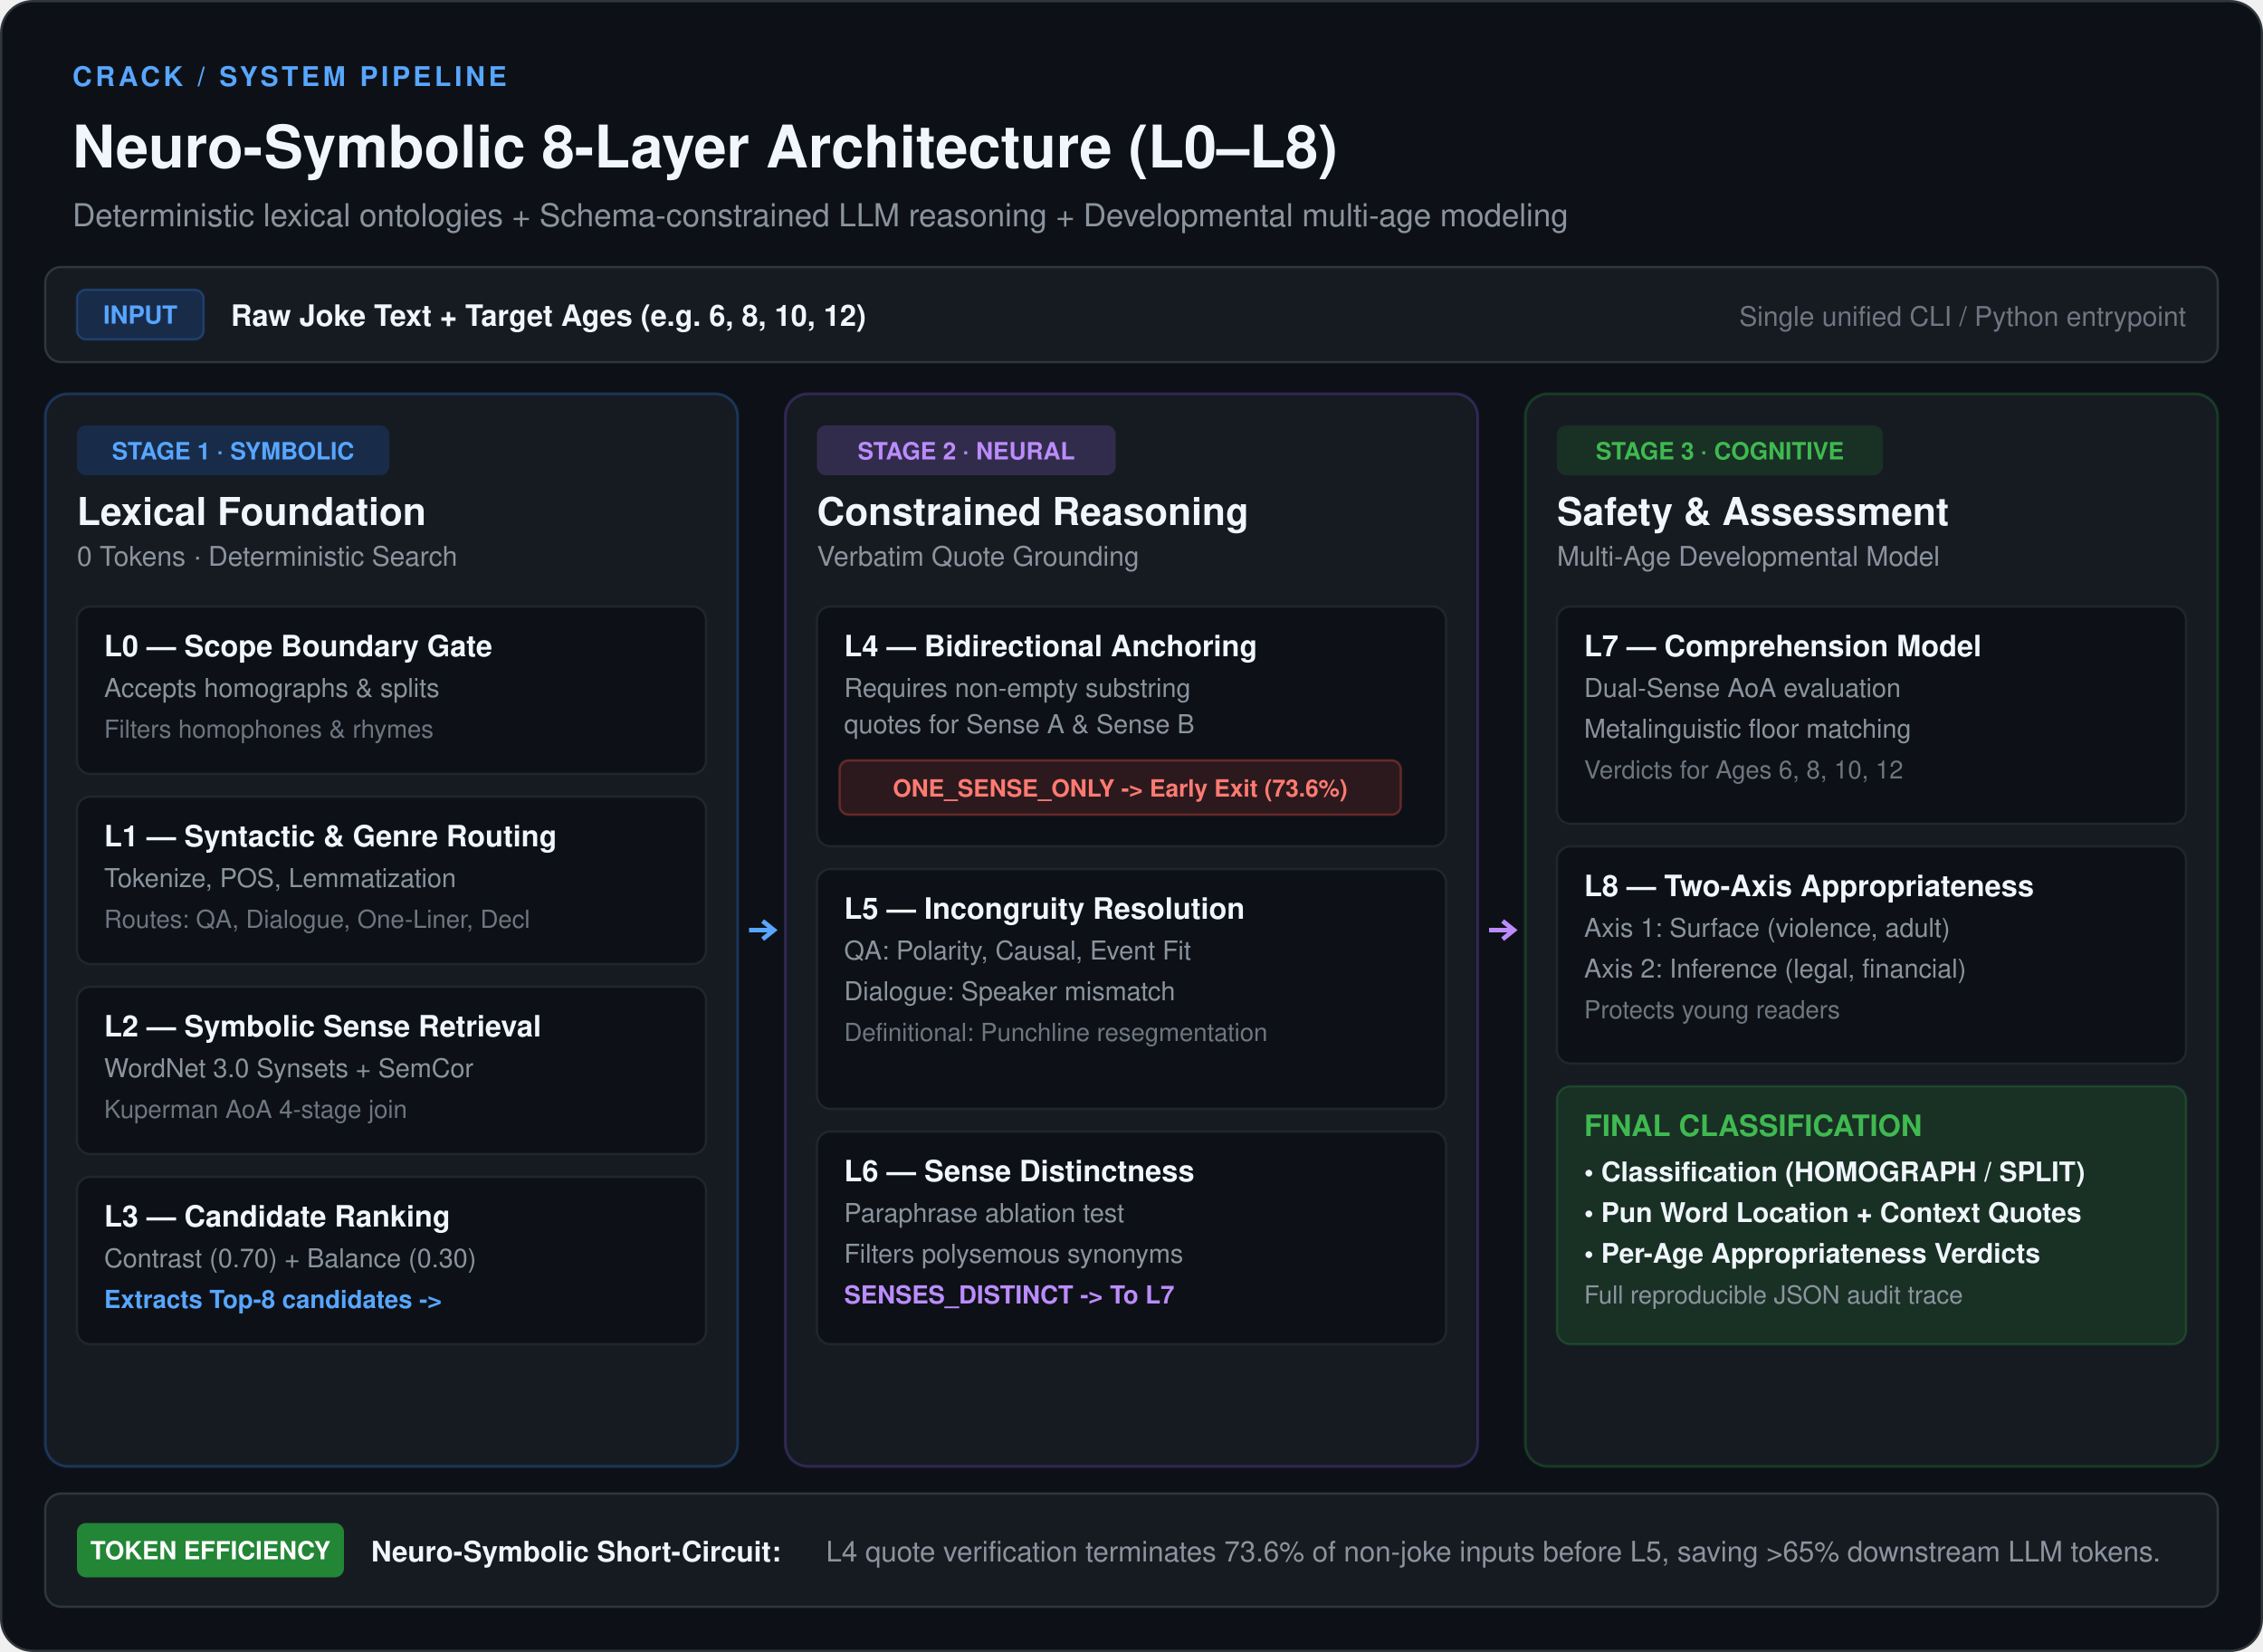
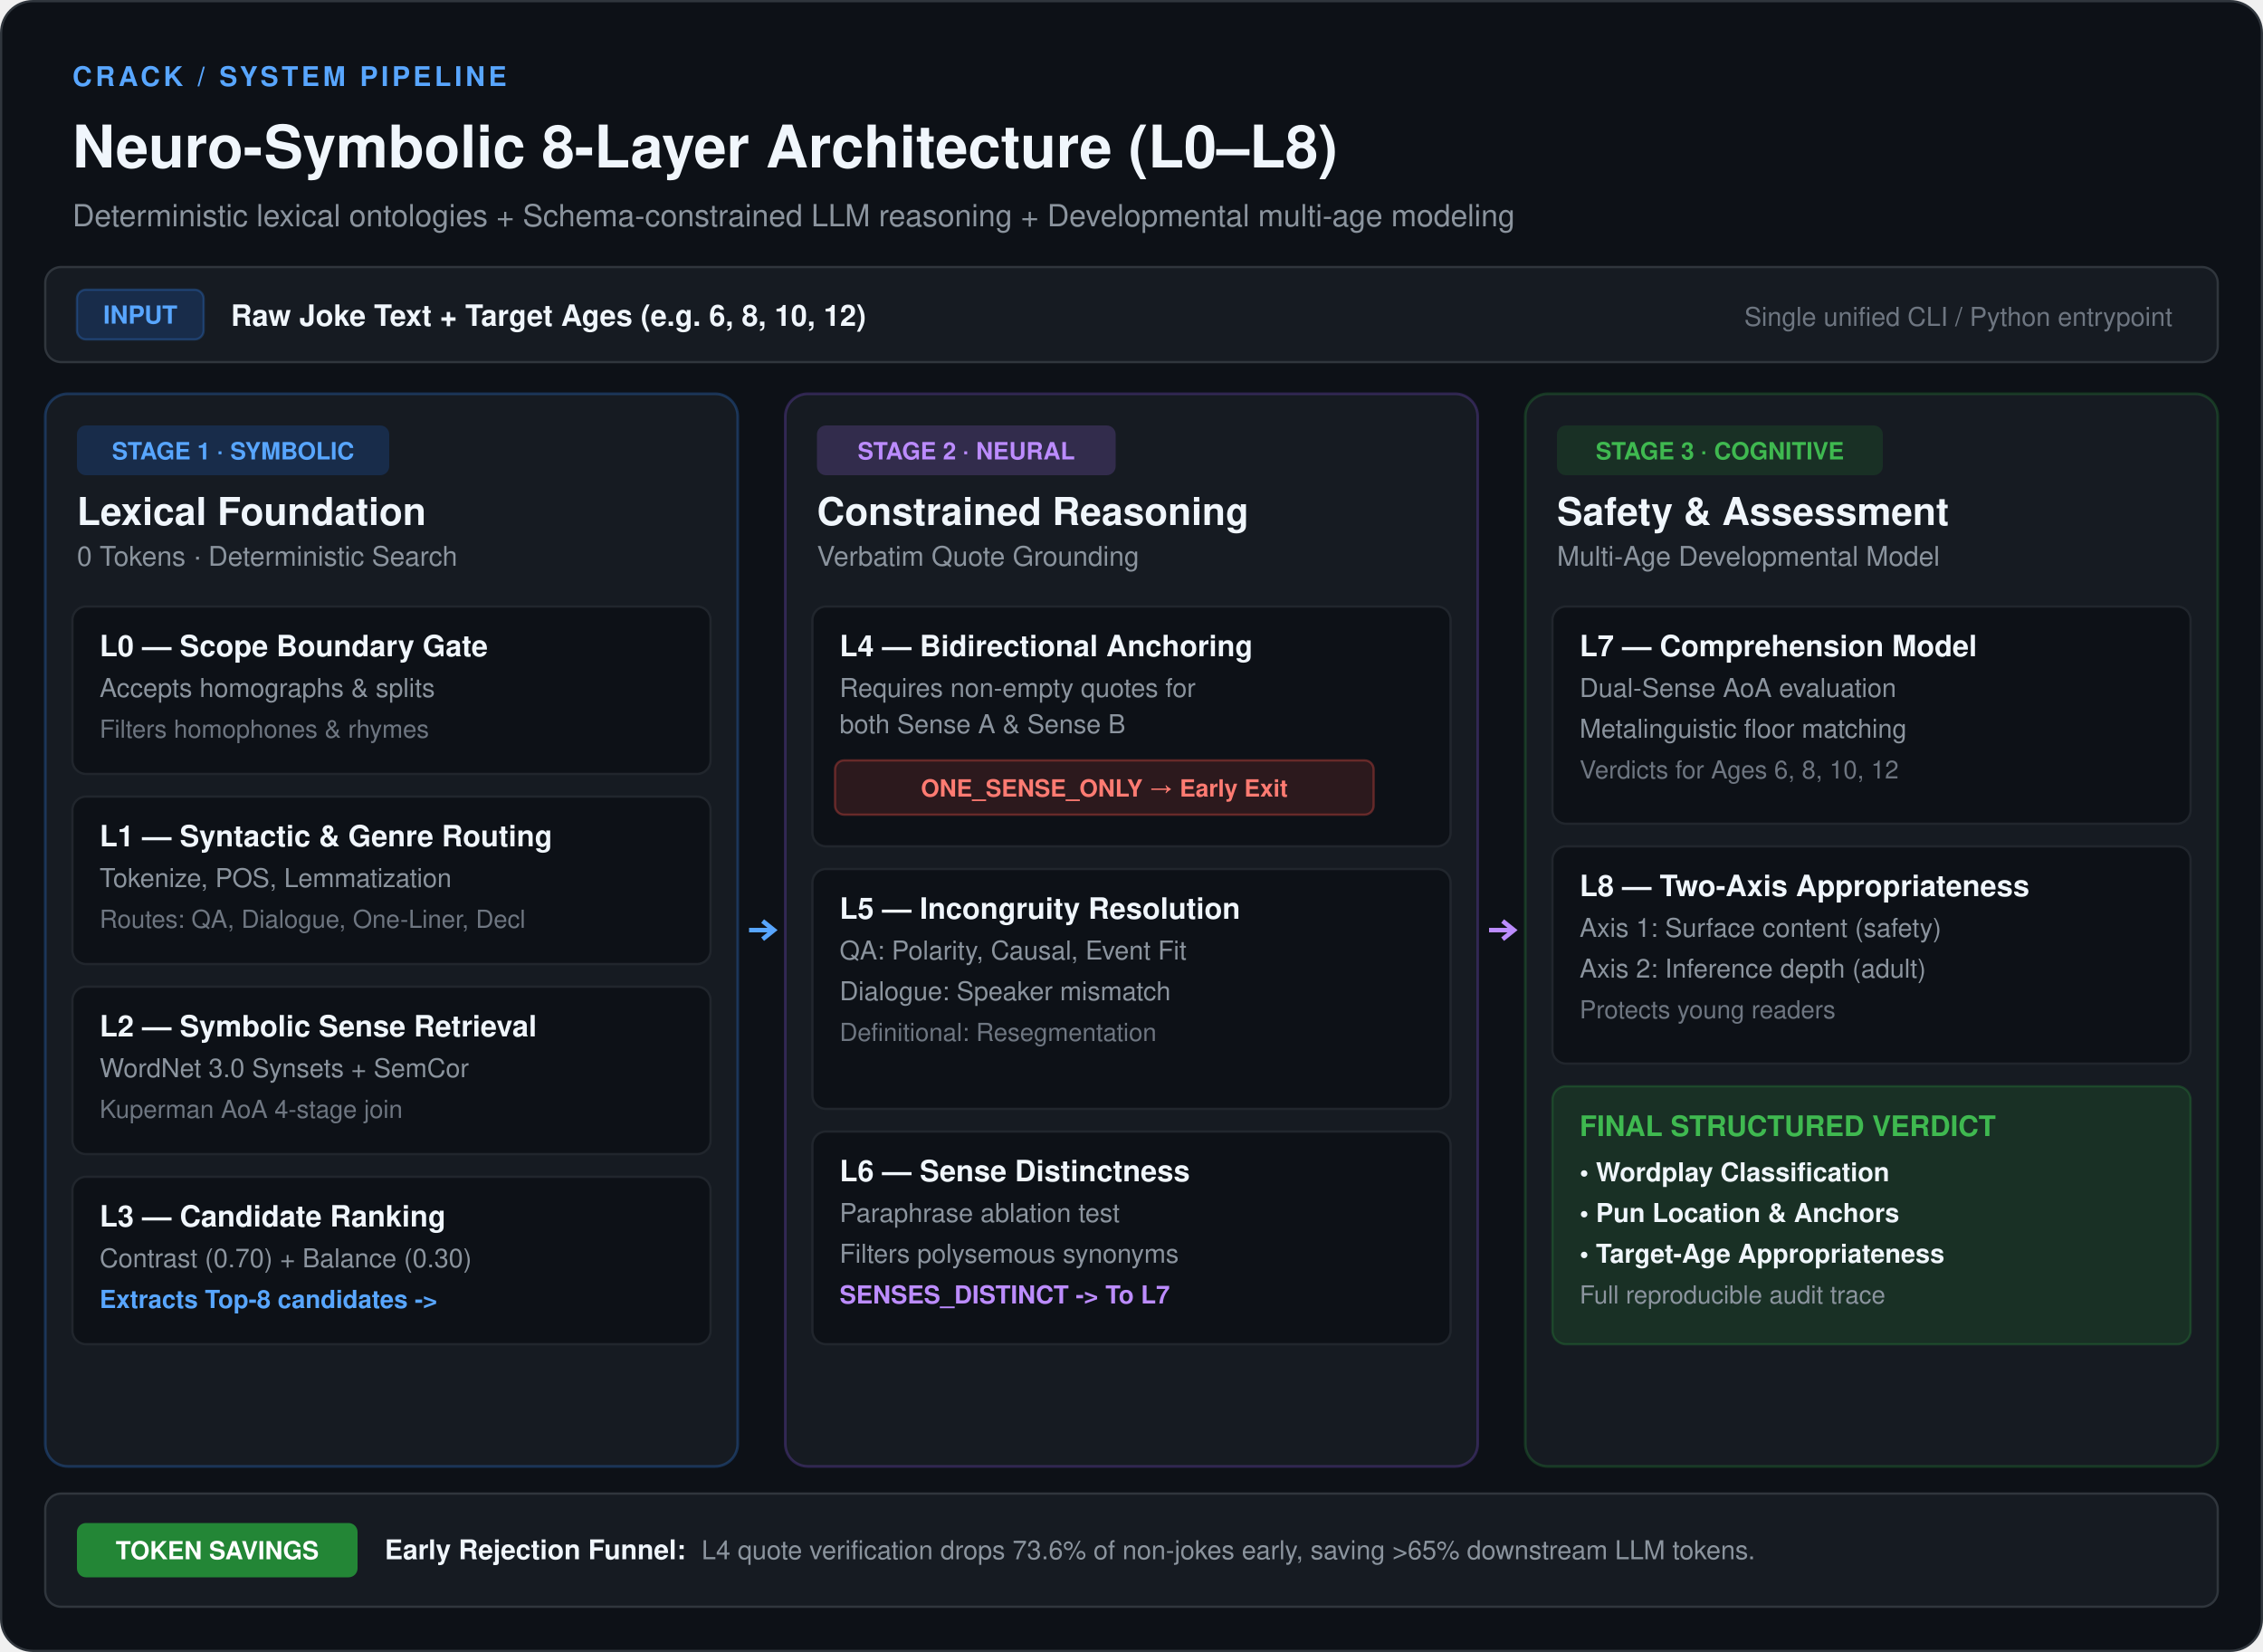
<svg xmlns="http://www.w3.org/2000/svg" width="1000" height="730" viewBox="0 0 1000 730" role="img" aria-labelledby="arch-title arch-desc">
  <rect x="0.5" y="0.5" width="999" height="729" rx="14" fill="#0d1117" stroke="#30363d" />
  <g font-family="-apple-system, BlinkMacSystemFont, 'Segoe UI', Helvetica, Arial, sans-serif" font-variant-numeric="tabular-nums">
    <text x="32" y="38" fill="#58a6ff" font-size="12" font-weight="700" text-anchor="start" letter-spacing="1.5">CRACK  /  SYSTEM PIPELINE</text>
    <text x="32" y="74" fill="#f0f6fc" font-size="26" font-weight="700" text-anchor="start">Neuro-Symbolic 8-Layer Architecture (L0–L8)</text>
-     <text x="32" y="100" fill="#8b949e" font-size="14" font-weight="400" text-anchor="start">Deterministic lexical ontologies + Schema-constrained LLM reasoning + Developmental multi-age modeling</text>
+     <text x="32" y="100" fill="#8b949e" font-size="13.5" font-weight="400" text-anchor="start">Deterministic lexical ontologies + Schema-constrained LLM reasoning + Developmental multi-age modeling</text>
    <g transform="translate(20, 118)">
      <rect x="0" y="0" width="960" height="42" rx="7" fill="#161b22" stroke="#30363d" />
      <rect x="14" y="10" width="56" height="22" rx="4" fill="#1f6feb33" stroke="#388bfd44" />
      <text x="42" y="25" fill="#58a6ff" font-size="11" font-weight="700" text-anchor="middle">INPUT</text>
      <text x="82" y="26" fill="#f0f6fc" font-size="13" font-weight="600">Raw Joke Text + Target Ages (e.g. 6, 8, 10, 12)</text>
-       <text x="946" y="26" fill="#6e7681" font-size="12" text-anchor="end">Single unified CLI / Python entrypoint</text>
+       <text x="940" y="26" fill="#6e7681" font-size="11.5" text-anchor="end">Single unified CLI / Python entrypoint</text>
    </g>
    <g transform="translate(20, 174)">
      <rect x="0" y="0" width="306" height="474" rx="10" fill="#161b22" stroke="#388bfd44" stroke-width="1.2" />
      <rect x="14" y="14" width="138" height="22" rx="4" fill="#1f6feb33" />
      <text x="83" y="29" fill="#58a6ff" font-size="10.5" font-weight="700" text-anchor="middle">STAGE 1 · SYMBOLIC</text>
      <text x="14" y="58" fill="#f0f6fc" font-size="17" font-weight="700">Lexical Foundation</text>
      <text x="14" y="76" fill="#8b949e" font-size="12">0 Tokens · Deterministic Search</text>
-       <rect x="14" y="94" width="278" height="74" rx="6" fill="#0d1117" stroke="#21262d" />
-       <text x="26" y="116" fill="#f0f6fc" font-size="13" font-weight="700">L0 — Scope Boundary Gate</text>
-       <text x="26" y="134" fill="#8b949e" font-size="11.5">Accepts homographs &amp; splits</text>
-       <text x="26" y="152" fill="#6e7681" font-size="11">Filters homophones &amp; rhymes</text>
-       <rect x="14" y="178" width="278" height="74" rx="6" fill="#0d1117" stroke="#21262d" />
-       <text x="26" y="200" fill="#f0f6fc" font-size="13" font-weight="700">L1 — Syntactic &amp; Genre Routing</text>
-       <text x="26" y="218" fill="#8b949e" font-size="11.5">Tokenize, POS, Lemmatization</text>
-       <text x="26" y="236" fill="#6e7681" font-size="11">Routes: QA, Dialogue, One-Liner, Decl</text>
-       <rect x="14" y="262" width="278" height="74" rx="6" fill="#0d1117" stroke="#21262d" />
-       <text x="26" y="284" fill="#f0f6fc" font-size="13" font-weight="700">L2 — Symbolic Sense Retrieval</text>
-       <text x="26" y="302" fill="#8b949e" font-size="11.5">WordNet 3.0 Synsets + SemCor</text>
-       <text x="26" y="320" fill="#6e7681" font-size="11">Kuperman AoA 4-stage join</text>
-       <rect x="14" y="346" width="278" height="74" rx="6" fill="#0d1117" stroke="#21262d" />
-       <text x="26" y="368" fill="#f0f6fc" font-size="13" font-weight="700">L3 — Candidate Ranking</text>
-       <text x="26" y="386" fill="#8b949e" font-size="11.5">Contrast (0.70) + Balance (0.30)</text>
-       <text x="26" y="404" fill="#58a6ff" font-size="11" font-weight="600">Extracts Top-8 candidates -&gt;</text>
+       <rect x="12" y="94" width="282" height="74" rx="6" fill="#0d1117" stroke="#21262d" />
+       <text x="24" y="116" fill="#f0f6fc" font-size="13" font-weight="700">L0 — Scope Boundary Gate</text>
+       <text x="24" y="134" fill="#8b949e" font-size="11.5">Accepts homographs &amp; splits</text>
+       <text x="24" y="152" fill="#6e7681" font-size="11">Filters homophones &amp; rhymes</text>
+       <rect x="12" y="178" width="282" height="74" rx="6" fill="#0d1117" stroke="#21262d" />
+       <text x="24" y="200" fill="#f0f6fc" font-size="13" font-weight="700">L1 — Syntactic &amp; Genre Routing</text>
+       <text x="24" y="218" fill="#8b949e" font-size="11.5">Tokenize, POS, Lemmatization</text>
+       <text x="24" y="236" fill="#6e7681" font-size="11">Routes: QA, Dialogue, One-Liner, Decl</text>
+       <rect x="12" y="262" width="282" height="74" rx="6" fill="#0d1117" stroke="#21262d" />
+       <text x="24" y="284" fill="#f0f6fc" font-size="13" font-weight="700">L2 — Symbolic Sense Retrieval</text>
+       <text x="24" y="302" fill="#8b949e" font-size="11.5">WordNet 3.0 Synsets + SemCor</text>
+       <text x="24" y="320" fill="#6e7681" font-size="11">Kuperman AoA 4-stage join</text>
+       <rect x="12" y="346" width="282" height="74" rx="6" fill="#0d1117" stroke="#21262d" />
+       <text x="24" y="368" fill="#f0f6fc" font-size="13" font-weight="700">L3 — Candidate Ranking</text>
+       <text x="24" y="386" fill="#8b949e" font-size="11.5">Contrast (0.70) + Balance (0.30)</text>
+       <text x="24" y="404" fill="#58a6ff" font-size="11" font-weight="600">Extracts Top-8 candidates -&gt;</text>
    </g>
    <path d="M331 411 H342 M337 407 L342 411 L337 415" stroke="#58a6ff" stroke-width="2" fill="none" />
    <g transform="translate(347, 174)">
      <rect x="0" y="0" width="306" height="474" rx="10" fill="#161b22" stroke="#8957e544" stroke-width="1.2" />
      <rect x="14" y="14" width="132" height="22" rx="4" fill="#a371f733" />
      <text x="80" y="29" fill="#bc8cff" font-size="10.5" font-weight="700" text-anchor="middle">STAGE 2 · NEURAL</text>
      <text x="14" y="58" fill="#f0f6fc" font-size="17" font-weight="700">Constrained Reasoning</text>
      <text x="14" y="76" fill="#8b949e" font-size="12">Verbatim Quote Grounding</text>
-       <rect x="14" y="94" width="278" height="106" rx="6" fill="#0d1117" stroke="#21262d" />
-       <text x="26" y="116" fill="#f0f6fc" font-size="13" font-weight="700">L4 — Bidirectional Anchoring</text>
-       <text x="26" y="134" fill="#8b949e" font-size="11.5">Requires non-empty substring</text>
-       <text x="26" y="150" fill="#8b949e" font-size="11.5">quotes for Sense A &amp; Sense B</text>
-       <rect x="24" y="162" width="248" height="24" rx="4" fill="#f8514922" stroke="#f8514955" />
-       <text x="148" y="178" fill="#ff7b72" font-size="10.5" font-weight="700" text-anchor="middle">ONE_SENSE_ONLY -&gt; Early Exit (73.6%)</text>
-       <rect x="14" y="210" width="278" height="106" rx="6" fill="#0d1117" stroke="#21262d" />
-       <text x="26" y="232" fill="#f0f6fc" font-size="13" font-weight="700">L5 — Incongruity Resolution</text>
-       <text x="26" y="250" fill="#8b949e" font-size="11.5">QA: Polarity, Causal, Event Fit</text>
-       <text x="26" y="268" fill="#8b949e" font-size="11.5">Dialogue: Speaker mismatch</text>
-       <text x="26" y="286" fill="#6e7681" font-size="11">Definitional: Punchline resegmentation</text>
-       <rect x="14" y="326" width="278" height="94" rx="6" fill="#0d1117" stroke="#21262d" />
-       <text x="26" y="348" fill="#f0f6fc" font-size="13" font-weight="700">L6 — Sense Distinctness</text>
-       <text x="26" y="366" fill="#8b949e" font-size="11.5">Paraphrase ablation test</text>
-       <text x="26" y="384" fill="#8b949e" font-size="11.5">Filters polysemous synonyms</text>
-       <text x="26" y="402" fill="#bc8cff" font-size="11" font-weight="600">SENSES_DISTINCT -&gt; To L7</text>
+       <rect x="12" y="94" width="282" height="106" rx="6" fill="#0d1117" stroke="#21262d" />
+       <text x="24" y="116" fill="#f0f6fc" font-size="13" font-weight="700">L4 — Bidirectional Anchoring</text>
+       <text x="24" y="134" fill="#8b949e" font-size="11.5">Requires non-empty quotes for</text>
+       <text x="24" y="150" fill="#8b949e" font-size="11.5">both Sense A &amp; Sense B</text>
+       <rect x="22" y="162" width="238" height="24" rx="4" fill="#f8514922" stroke="#f8514955" />
+       <text x="141" y="178" fill="#ff7b72" font-size="10.5" font-weight="700" text-anchor="middle">ONE_SENSE_ONLY → Early Exit</text>
+       <rect x="12" y="210" width="282" height="106" rx="6" fill="#0d1117" stroke="#21262d" />
+       <text x="24" y="232" fill="#f0f6fc" font-size="13" font-weight="700">L5 — Incongruity Resolution</text>
+       <text x="24" y="250" fill="#8b949e" font-size="11.5">QA: Polarity, Causal, Event Fit</text>
+       <text x="24" y="268" fill="#8b949e" font-size="11.5">Dialogue: Speaker mismatch</text>
+       <text x="24" y="286" fill="#6e7681" font-size="11">Definitional: Resegmentation</text>
+       <rect x="12" y="326" width="282" height="94" rx="6" fill="#0d1117" stroke="#21262d" />
+       <text x="24" y="348" fill="#f0f6fc" font-size="13" font-weight="700">L6 — Sense Distinctness</text>
+       <text x="24" y="366" fill="#8b949e" font-size="11.5">Paraphrase ablation test</text>
+       <text x="24" y="384" fill="#8b949e" font-size="11.5">Filters polysemous synonyms</text>
+       <text x="24" y="402" fill="#bc8cff" font-size="11" font-weight="600">SENSES_DISTINCT -&gt; To L7</text>
    </g>
    <path d="M658 411 H669 M664 407 L669 411 L664 415" stroke="#bc8cff" stroke-width="2" fill="none" />
    <g transform="translate(674, 174)">
      <rect x="0" y="0" width="306" height="474" rx="10" fill="#161b22" stroke="#2ea04344" stroke-width="1.2" />
      <rect x="14" y="14" width="144" height="22" rx="4" fill="#23863633" />
      <text x="86" y="29" fill="#3fb950" font-size="10.5" font-weight="700" text-anchor="middle">STAGE 3 · COGNITIVE</text>
      <text x="14" y="58" fill="#f0f6fc" font-size="17" font-weight="700">Safety &amp; Assessment</text>
      <text x="14" y="76" fill="#8b949e" font-size="12">Multi-Age Developmental Model</text>
-       <rect x="14" y="94" width="278" height="96" rx="6" fill="#0d1117" stroke="#21262d" />
-       <text x="26" y="116" fill="#f0f6fc" font-size="13" font-weight="700">L7 — Comprehension Model</text>
-       <text x="26" y="134" fill="#8b949e" font-size="11.5">Dual-Sense AoA evaluation</text>
-       <text x="26" y="152" fill="#8b949e" font-size="11.5">Metalinguistic floor matching</text>
-       <text x="26" y="170" fill="#6e7681" font-size="11">Verdicts for Ages 6, 8, 10, 12</text>
-       <rect x="14" y="200" width="278" height="96" rx="6" fill="#0d1117" stroke="#21262d" />
-       <text x="26" y="222" fill="#f0f6fc" font-size="13" font-weight="700">L8 — Two-Axis Appropriateness</text>
-       <text x="26" y="240" fill="#8b949e" font-size="11.5">Axis 1: Surface (violence, adult)</text>
-       <text x="26" y="258" fill="#8b949e" font-size="11.5">Axis 2: Inference (legal, financial)</text>
-       <text x="26" y="276" fill="#6e7681" font-size="11">Protects young readers</text>
-       <rect x="14" y="306" width="278" height="114" rx="6" fill="#23863633" stroke="#2ea04344" />
-       <text x="26" y="328" fill="#3fb950" font-size="13" font-weight="700">FINAL CLASSIFICATION</text>
-       <text x="26" y="348" fill="#f0f6fc" font-size="12" font-weight="600">• Classification (HOMOGRAPH / SPLIT)</text>
-       <text x="26" y="366" fill="#f0f6fc" font-size="12" font-weight="600">• Pun Word Location + Context Quotes</text>
-       <text x="26" y="384" fill="#f0f6fc" font-size="12" font-weight="600">• Per-Age Appropriateness Verdicts</text>
-       <text x="26" y="402" fill="#8b949e" font-size="11">Full reproducible JSON audit trace</text>
+       <rect x="12" y="94" width="282" height="96" rx="6" fill="#0d1117" stroke="#21262d" />
+       <text x="24" y="116" fill="#f0f6fc" font-size="13" font-weight="700">L7 — Comprehension Model</text>
+       <text x="24" y="134" fill="#8b949e" font-size="11.5">Dual-Sense AoA evaluation</text>
+       <text x="24" y="152" fill="#8b949e" font-size="11.5">Metalinguistic floor matching</text>
+       <text x="24" y="170" fill="#6e7681" font-size="11">Verdicts for Ages 6, 8, 10, 12</text>
+       <rect x="12" y="200" width="282" height="96" rx="6" fill="#0d1117" stroke="#21262d" />
+       <text x="24" y="222" fill="#f0f6fc" font-size="13" font-weight="700">L8 — Two-Axis Appropriateness</text>
+       <text x="24" y="240" fill="#8b949e" font-size="11.5">Axis 1: Surface content (safety)</text>
+       <text x="24" y="258" fill="#8b949e" font-size="11.5">Axis 2: Inference depth (adult)</text>
+       <text x="24" y="276" fill="#6e7681" font-size="11">Protects young readers</text>
+       <rect x="12" y="306" width="282" height="114" rx="6" fill="#23863633" stroke="#2ea04344" />
+       <text x="24" y="328" fill="#3fb950" font-size="12.5" font-weight="700">FINAL STRUCTURED VERDICT</text>
+       <text x="24" y="348" fill="#f0f6fc" font-size="11.5" font-weight="600">• Wordplay Classification</text>
+       <text x="24" y="366" fill="#f0f6fc" font-size="11.5" font-weight="600">• Pun Location &amp; Anchors</text>
+       <text x="24" y="384" fill="#f0f6fc" font-size="11.5" font-weight="600">• Target-Age Appropriateness</text>
+       <text x="24" y="402" fill="#8b949e" font-size="11">Full reproducible audit trace</text>
    </g>
    <g transform="translate(20, 660)">
      <rect x="0" y="0" width="960" height="50" rx="7" fill="#161b22" stroke="#30363d" />
-       <rect x="14" y="13" width="118" height="24" rx="4" fill="#238636" />
-       <text x="73" y="29" fill="#ffffff" font-size="11" font-weight="700" text-anchor="middle">TOKEN EFFICIENCY</text>
-       <text x="144" y="30" fill="#f0f6fc" font-size="12.5" font-weight="600">Neuro-Symbolic Short-Circuit:</text>
-       <text x="345" y="30" fill="#8b949e" font-size="12.5">L4 quote verification terminates 73.6% of non-joke inputs before L5, saving &gt;65% downstream LLM tokens.</text>
+       <rect x="14" y="13" width="124" height="24" rx="4" fill="#238636" />
+       <text x="76" y="29" fill="#ffffff" font-size="11" font-weight="700" text-anchor="middle">TOKEN SAVINGS</text>
+       <text x="150" y="29" fill="#f0f6fc" font-size="12" font-weight="700">Early Rejection Funnel:</text>
+       <text x="290" y="29" fill="#8b949e" font-size="11.5">L4 quote verification drops 73.6% of non-jokes early, saving &gt;65% downstream LLM tokens.</text>
    </g>
  </g>
</svg>
